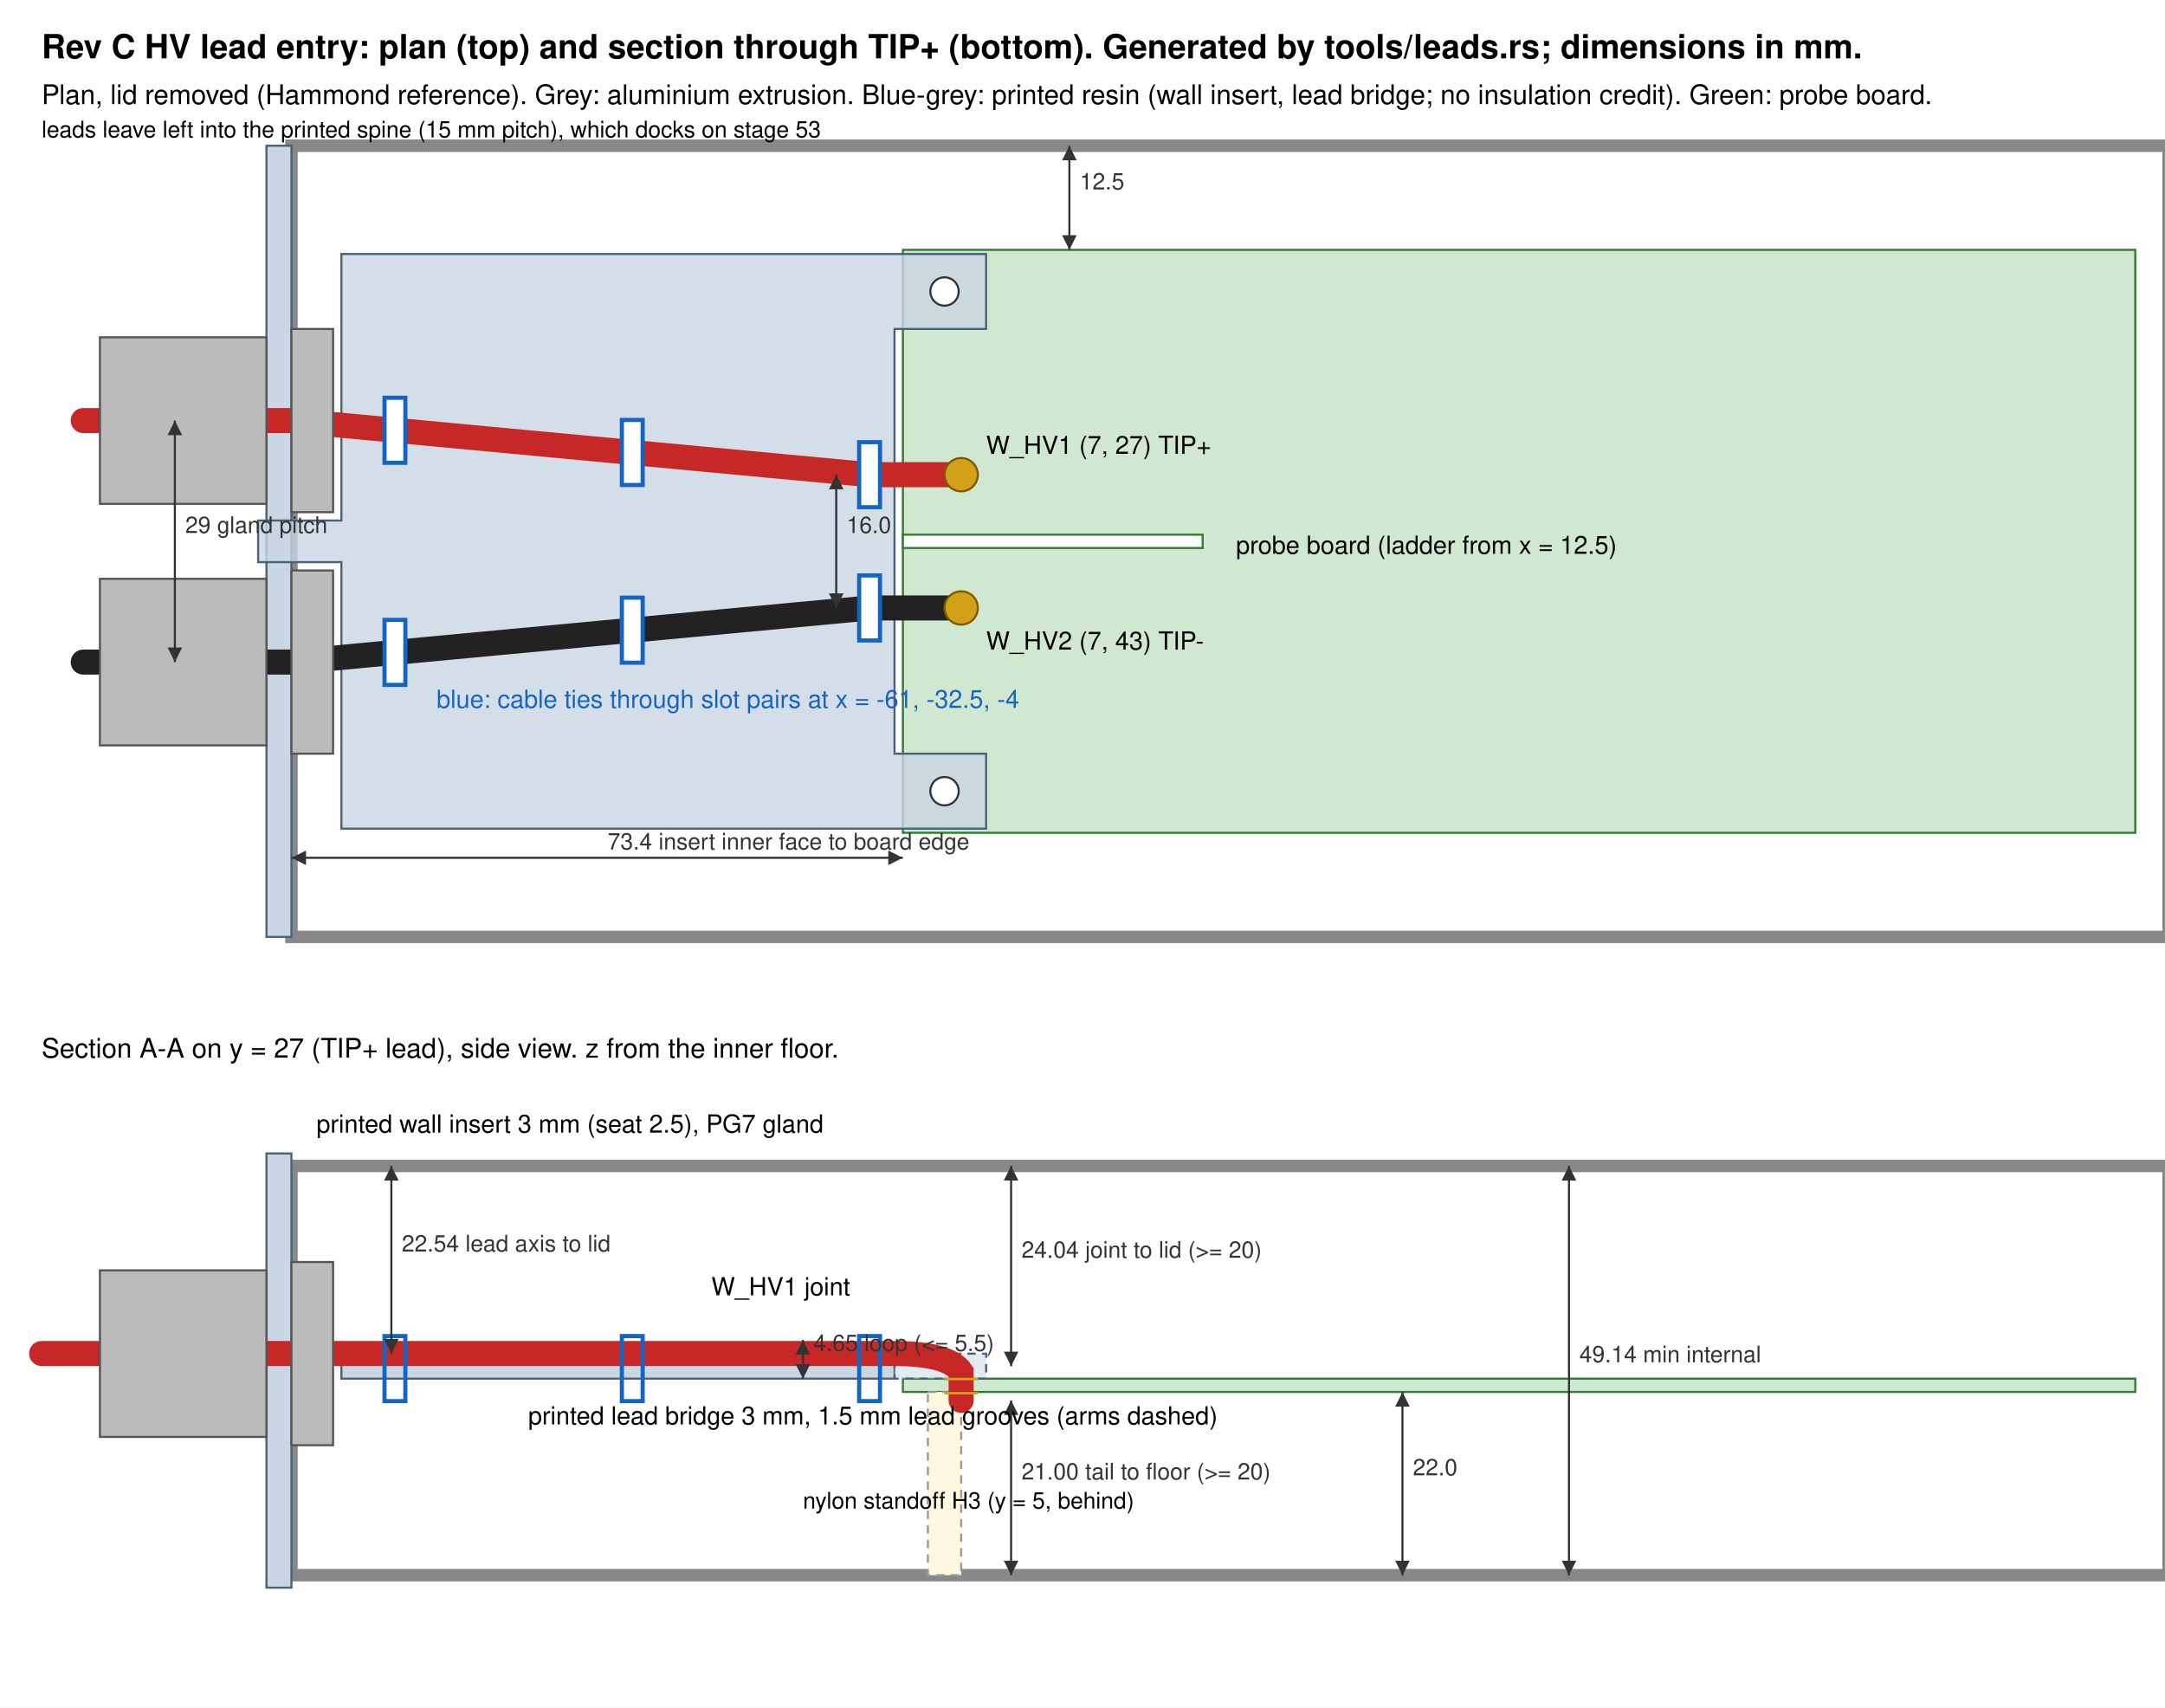
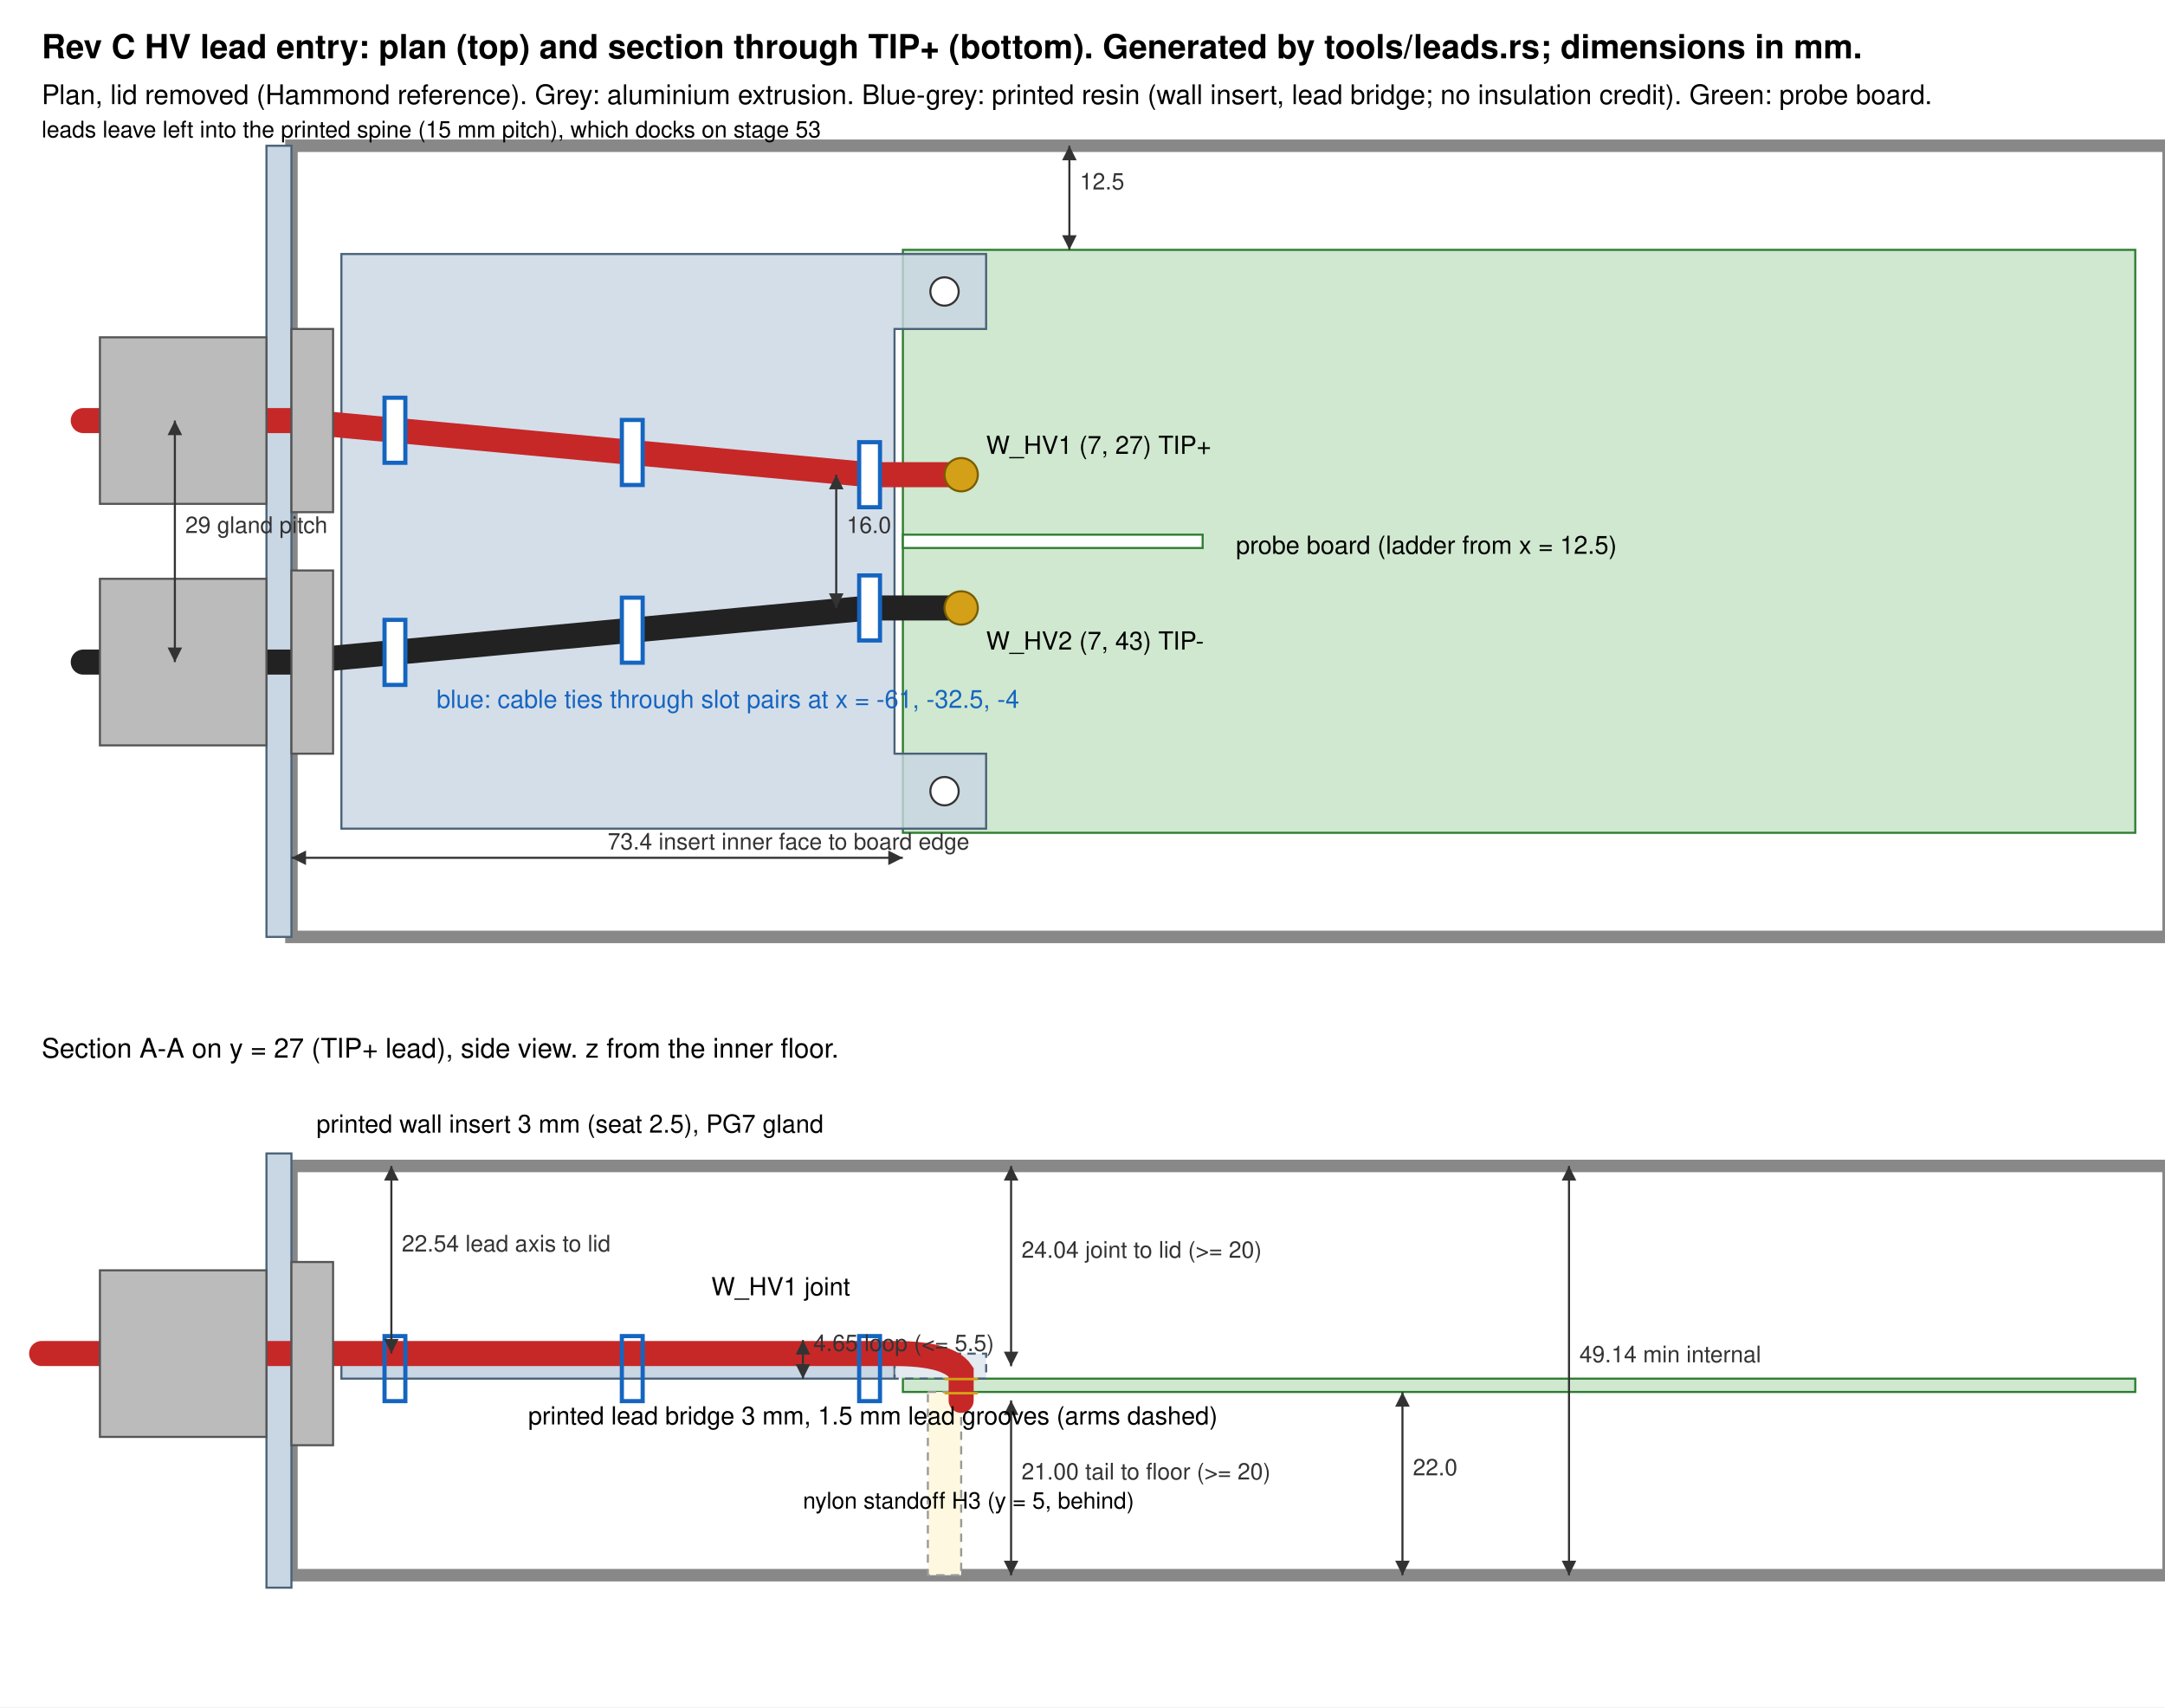
<svg xmlns="http://www.w3.org/2000/svg" width="1040" height="820" viewBox="0 0 1040 820" font-family="Helvetica, Arial, sans-serif" font-size="12">
  <rect width="100%" height="100%" fill="white" />
  <defs>
    <marker id="a" viewBox="0 0 10 10" refX="10" refY="5" markerWidth="7" markerHeight="7" orient="auto-start-reverse">
      <path d="M0,0 L10,5 L0,10 z" fill="#333" />
    </marker>
  </defs>
  <text x="20" y="28" font-size="16" font-weight="bold">Rev C HV lead entry: plan (top) and section through TIP+ (bottom). Generated by tools/leads.rs; dimensions in mm.</text>
  <text x="20" y="50" font-size="13">Plan, lid removed (Hammond reference). Grey: aluminium extrusion. Blue-grey: printed resin (wall insert, lead bridge; no insulation credit). Green: probe board.</text>
  <rect x="140" y="70" width="901.72" height="380" fill="none" stroke="#888" stroke-width="6" />
  <rect x="433.72" y="120" width="592" height="280" fill="#cfe8cf" stroke="#2e7d32" />
  <rect x="433.72" y="256.8" width="144" height="6.4" fill="white" stroke="#2e7d32" />
  <text x="593.72" y="266">probe board (ladder from x = 12.5)</text>
  <rect x="128" y="70" width="12" height="380" fill="#c9d6e3" stroke="#4a6278" />
-   <polygon points="164.0,122.0 473.7,122.0 473.7,158.0 429.7,158.0 429.7,362.0 473.7,362.0 473.7,398.0 164.0,398.0 164.0,270.0 124.0,270.0 124.0,250.0 164.0,250.0" fill="#c9d6e3" fill-opacity="0.8" stroke="#4a6278" />
+   <polygon points="164.0,122.0 473.7,122.0 473.7,158.0 429.7,158.0 429.7,362.0 473.7,362.0 473.7,398.0 164.0,398.0" fill="#c9d6e3" fill-opacity="0.8" stroke="#4a6278" />
  <circle cx="453.72" cy="140" r="6.8" fill="white" stroke="#333" />
  <circle cx="453.72" cy="380" r="6.8" fill="white" stroke="#333" />
  <path d="M40.0,202.0 L140.0,202.0 L417.7,228.0 L461.7,228.0" fill="none" stroke="#c62828" stroke-width="12.04" stroke-linecap="round" />
  <rect x="48" y="162" width="80" height="80" fill="#bbb" stroke="#555" />
  <rect x="140" y="158" width="20" height="88" fill="#bbb" stroke="#555" />
  <circle cx="461.72" cy="228" r="8" fill="#d4a017" stroke="#7a5c00" />
  <rect x="184.72" y="191.035" width="10" height="31.24" fill="#fff" stroke="#1565c0" stroke-width="2" />
  <rect x="298.72" y="201.707" width="10" height="31.24" fill="#fff" stroke="#1565c0" stroke-width="2" />
  <rect x="412.72" y="212.38" width="10" height="31.24" fill="#fff" stroke="#1565c0" stroke-width="2" />
  <text x="473.72" y="218">W_HV1 (7, 27) TIP+</text>
  <path d="M40.0,318.0 L140.0,318.0 L417.7,292.0 L461.7,292.0" fill="none" stroke="#222" stroke-width="12.04" stroke-linecap="round" />
  <rect x="48" y="278" width="80" height="80" fill="#bbb" stroke="#555" />
  <rect x="140" y="274" width="20" height="88" fill="#bbb" stroke="#555" />
  <circle cx="461.72" cy="292" r="8" fill="#d4a017" stroke="#7a5c00" />
  <rect x="184.72" y="297.725" width="10" height="31.24" fill="#fff" stroke="#1565c0" stroke-width="2" />
  <rect x="298.72" y="287.053" width="10" height="31.24" fill="#fff" stroke="#1565c0" stroke-width="2" />
  <rect x="412.72" y="276.38" width="10" height="31.24" fill="#fff" stroke="#1565c0" stroke-width="2" />
  <text x="473.72" y="312">W_HV2 (7, 43) TIP-</text>
  <text x="209.72" y="340" fill="#1565c0">blue: cable ties through slot pairs at x = -61, -32.5, -4</text>
  <line x1="140.0" y1="412.0" x2="433.7" y2="412.0" stroke="#333" marker-start="url(#a)" marker-end="url(#a)" />
  <text x="291.9" y="408.0" font-size="11" fill="#333">73.4 insert inner face to board edge</text>
  <line x1="401.7" y1="228.0" x2="401.7" y2="292.0" stroke="#333" marker-start="url(#a)" marker-end="url(#a)" />
  <text x="406.7" y="256.0" font-size="11" fill="#333">16.0</text>
  <line x1="84.0" y1="202.0" x2="84.0" y2="318.0" stroke="#333" marker-start="url(#a)" marker-end="url(#a)" />
  <text x="89.0" y="256.0" font-size="11" fill="#333">29 gland pitch</text>
  <line x1="513.7" y1="70.0" x2="513.7" y2="120.0" stroke="#333" marker-start="url(#a)" marker-end="url(#a)" />
  <text x="518.7" y="91.0" font-size="11" fill="#333">12.5</text>
  <text x="20" y="66" font-size="11">leads leave left into the printed spine (15 mm pitch), which docks on stage 53</text>
  <text x="20" y="508" font-size="13">Section A-A on y = 27 (TIP+ lead), side view. z from the inner floor.</text>
  <rect x="140" y="560" width="901.72" height="196.56" fill="none" stroke="#888" stroke-width="6" />
  <rect x="128" y="554" width="12" height="208.56" fill="#c9d6e3" stroke="#4a6278" />
  <rect x="433.72" y="662.16" width="592" height="6.4" fill="#cfe8cf" stroke="#2e7d32" />
  <rect x="164" y="650.16" width="265.72" height="12" fill="#c9d6e3" stroke="#4a6278" />
  <rect x="429.72" y="650.16" width="44" height="12" fill="#c9d6e3" fill-opacity="0.5" stroke="#4a6278" stroke-dasharray="4 3" />
  <rect x="445.72" y="668.56" width="16" height="88" fill="#fff8e1" stroke="#999" stroke-dasharray="4 3" />
  <text x="385.72" y="724.56" font-size="11">nylon standoff H3 (y = 5, behind)</text>
  <path d="M20.0,650.1 L417.7,650.1 L429.7,650.1 Q455.7,650.1 461.7,659.0 L461.7,672.6" fill="none" stroke="#c62828" stroke-width="12.04" stroke-linecap="round" />
  <rect x="453.72" y="661.76" width="16" height="1.2" fill="#d4a017" />
  <rect x="453.72" y="668.56" width="16" height="1.2" fill="#d4a017" />
  <rect x="48" y="610.14" width="80" height="80" fill="#bbb" stroke="#555" />
  <rect x="140" y="606.14" width="20" height="88" fill="#bbb" stroke="#555" />
  <rect x="184.72" y="641.72" width="10" height="31.24" fill="none" stroke="#1565c0" stroke-width="2" />
  <rect x="298.72" y="641.72" width="10" height="31.24" fill="none" stroke="#1565c0" stroke-width="2" />
  <rect x="412.72" y="641.72" width="10" height="31.24" fill="none" stroke="#1565c0" stroke-width="2" />
  <line x1="485.7" y1="656.2" x2="485.7" y2="560.0" stroke="#333" marker-start="url(#a)" marker-end="url(#a)" />
  <text x="490.7" y="604.1" font-size="11" fill="#333">24.04 joint to lid (&gt;= 20)</text>
  <line x1="485.7" y1="756.6" x2="485.7" y2="672.6" stroke="#333" marker-start="url(#a)" marker-end="url(#a)" />
  <text x="490.7" y="710.6" font-size="11" fill="#333">21.00 tail to floor (&gt;= 20)</text>
  <line x1="385.7" y1="662.2" x2="385.7" y2="643.6" stroke="#333" marker-start="url(#a)" marker-end="url(#a)" />
  <text x="390.7" y="648.9" font-size="11" fill="#333">4.65 loop (&lt;= 5.5)</text>
  <line x1="188.0" y1="650.1" x2="188.0" y2="560.0" stroke="#333" marker-start="url(#a)" marker-end="url(#a)" />
  <text x="193.0" y="601.1" font-size="11" fill="#333">22.54 lead axis to lid</text>
  <line x1="673.7" y1="756.6" x2="673.7" y2="668.6" stroke="#333" marker-start="url(#a)" marker-end="url(#a)" />
  <text x="678.7" y="708.6" font-size="11" fill="#333">22.0</text>
  <line x1="753.7" y1="756.6" x2="753.7" y2="560.0" stroke="#333" marker-start="url(#a)" marker-end="url(#a)" />
  <text x="758.7" y="654.3" font-size="11" fill="#333">49.14 min internal</text>
  <text x="341.72" y="622.16">W_HV1 joint</text>
  <text x="152" y="544">printed wall insert 3 mm (seat 2.5), PG7 gland</text>
  <text x="253.72" y="684.16">printed lead bridge 3 mm, 1.5 mm lead grooves (arms dashed)</text>
</svg>
